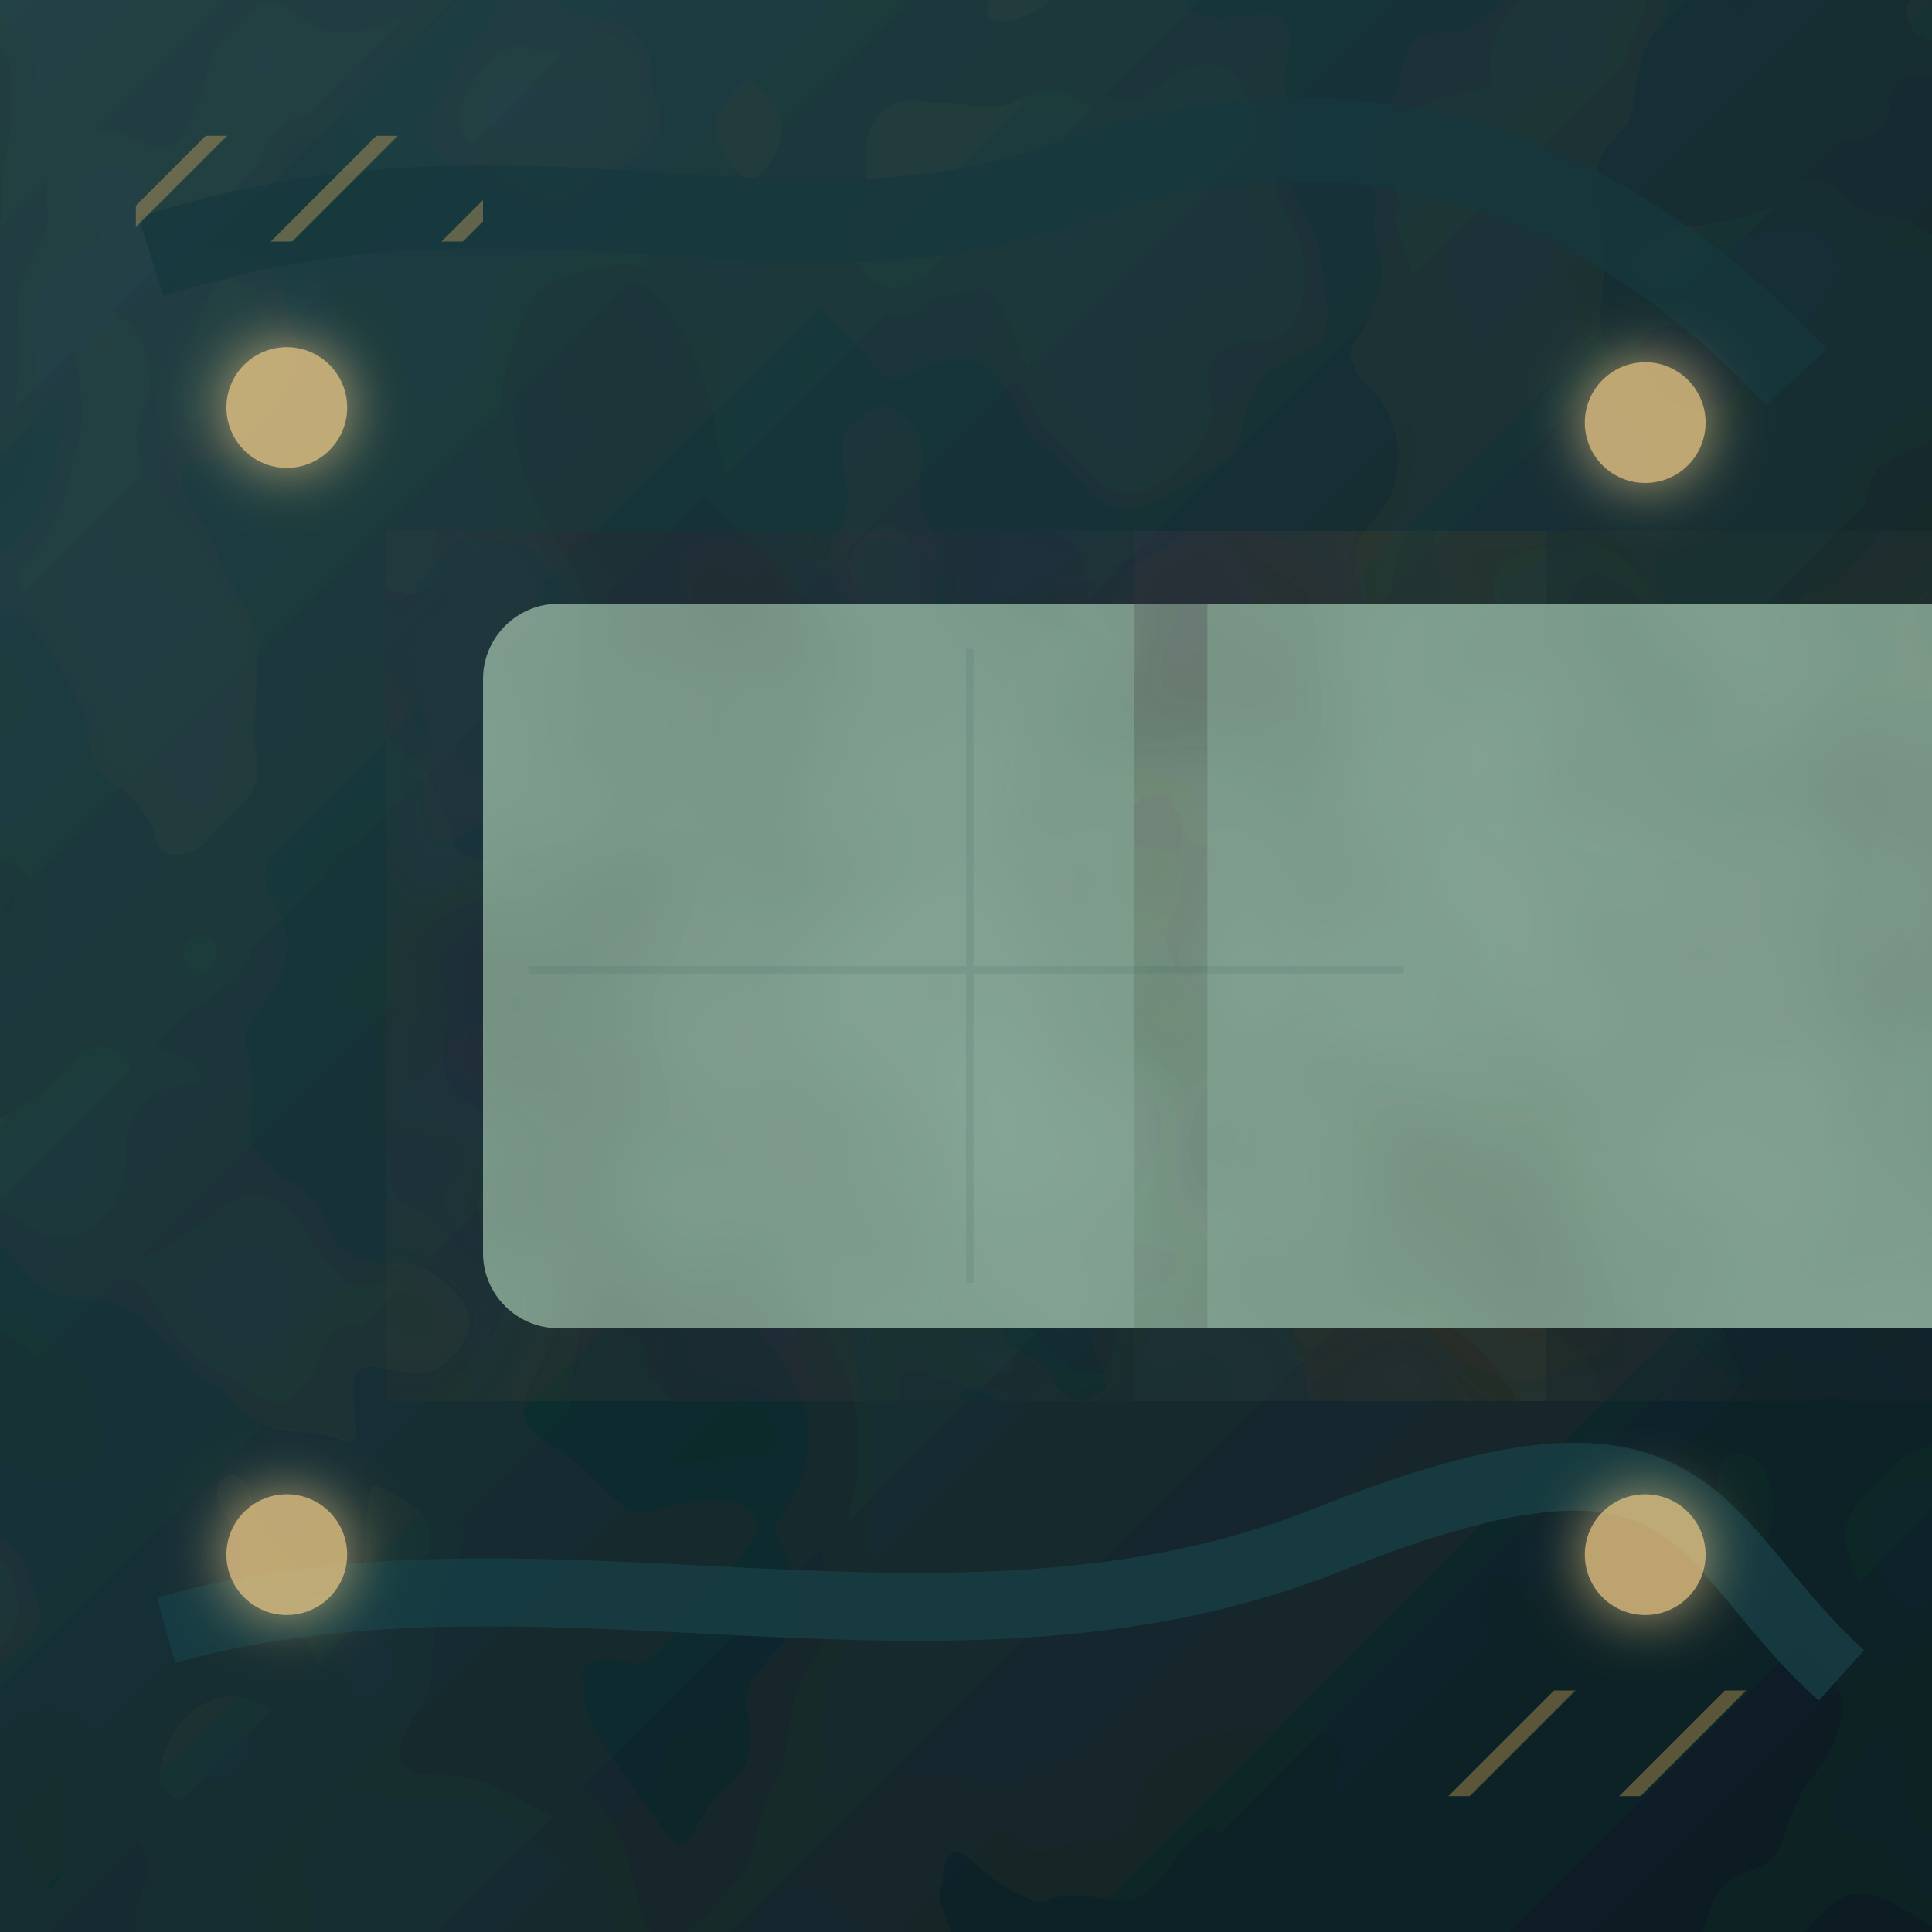
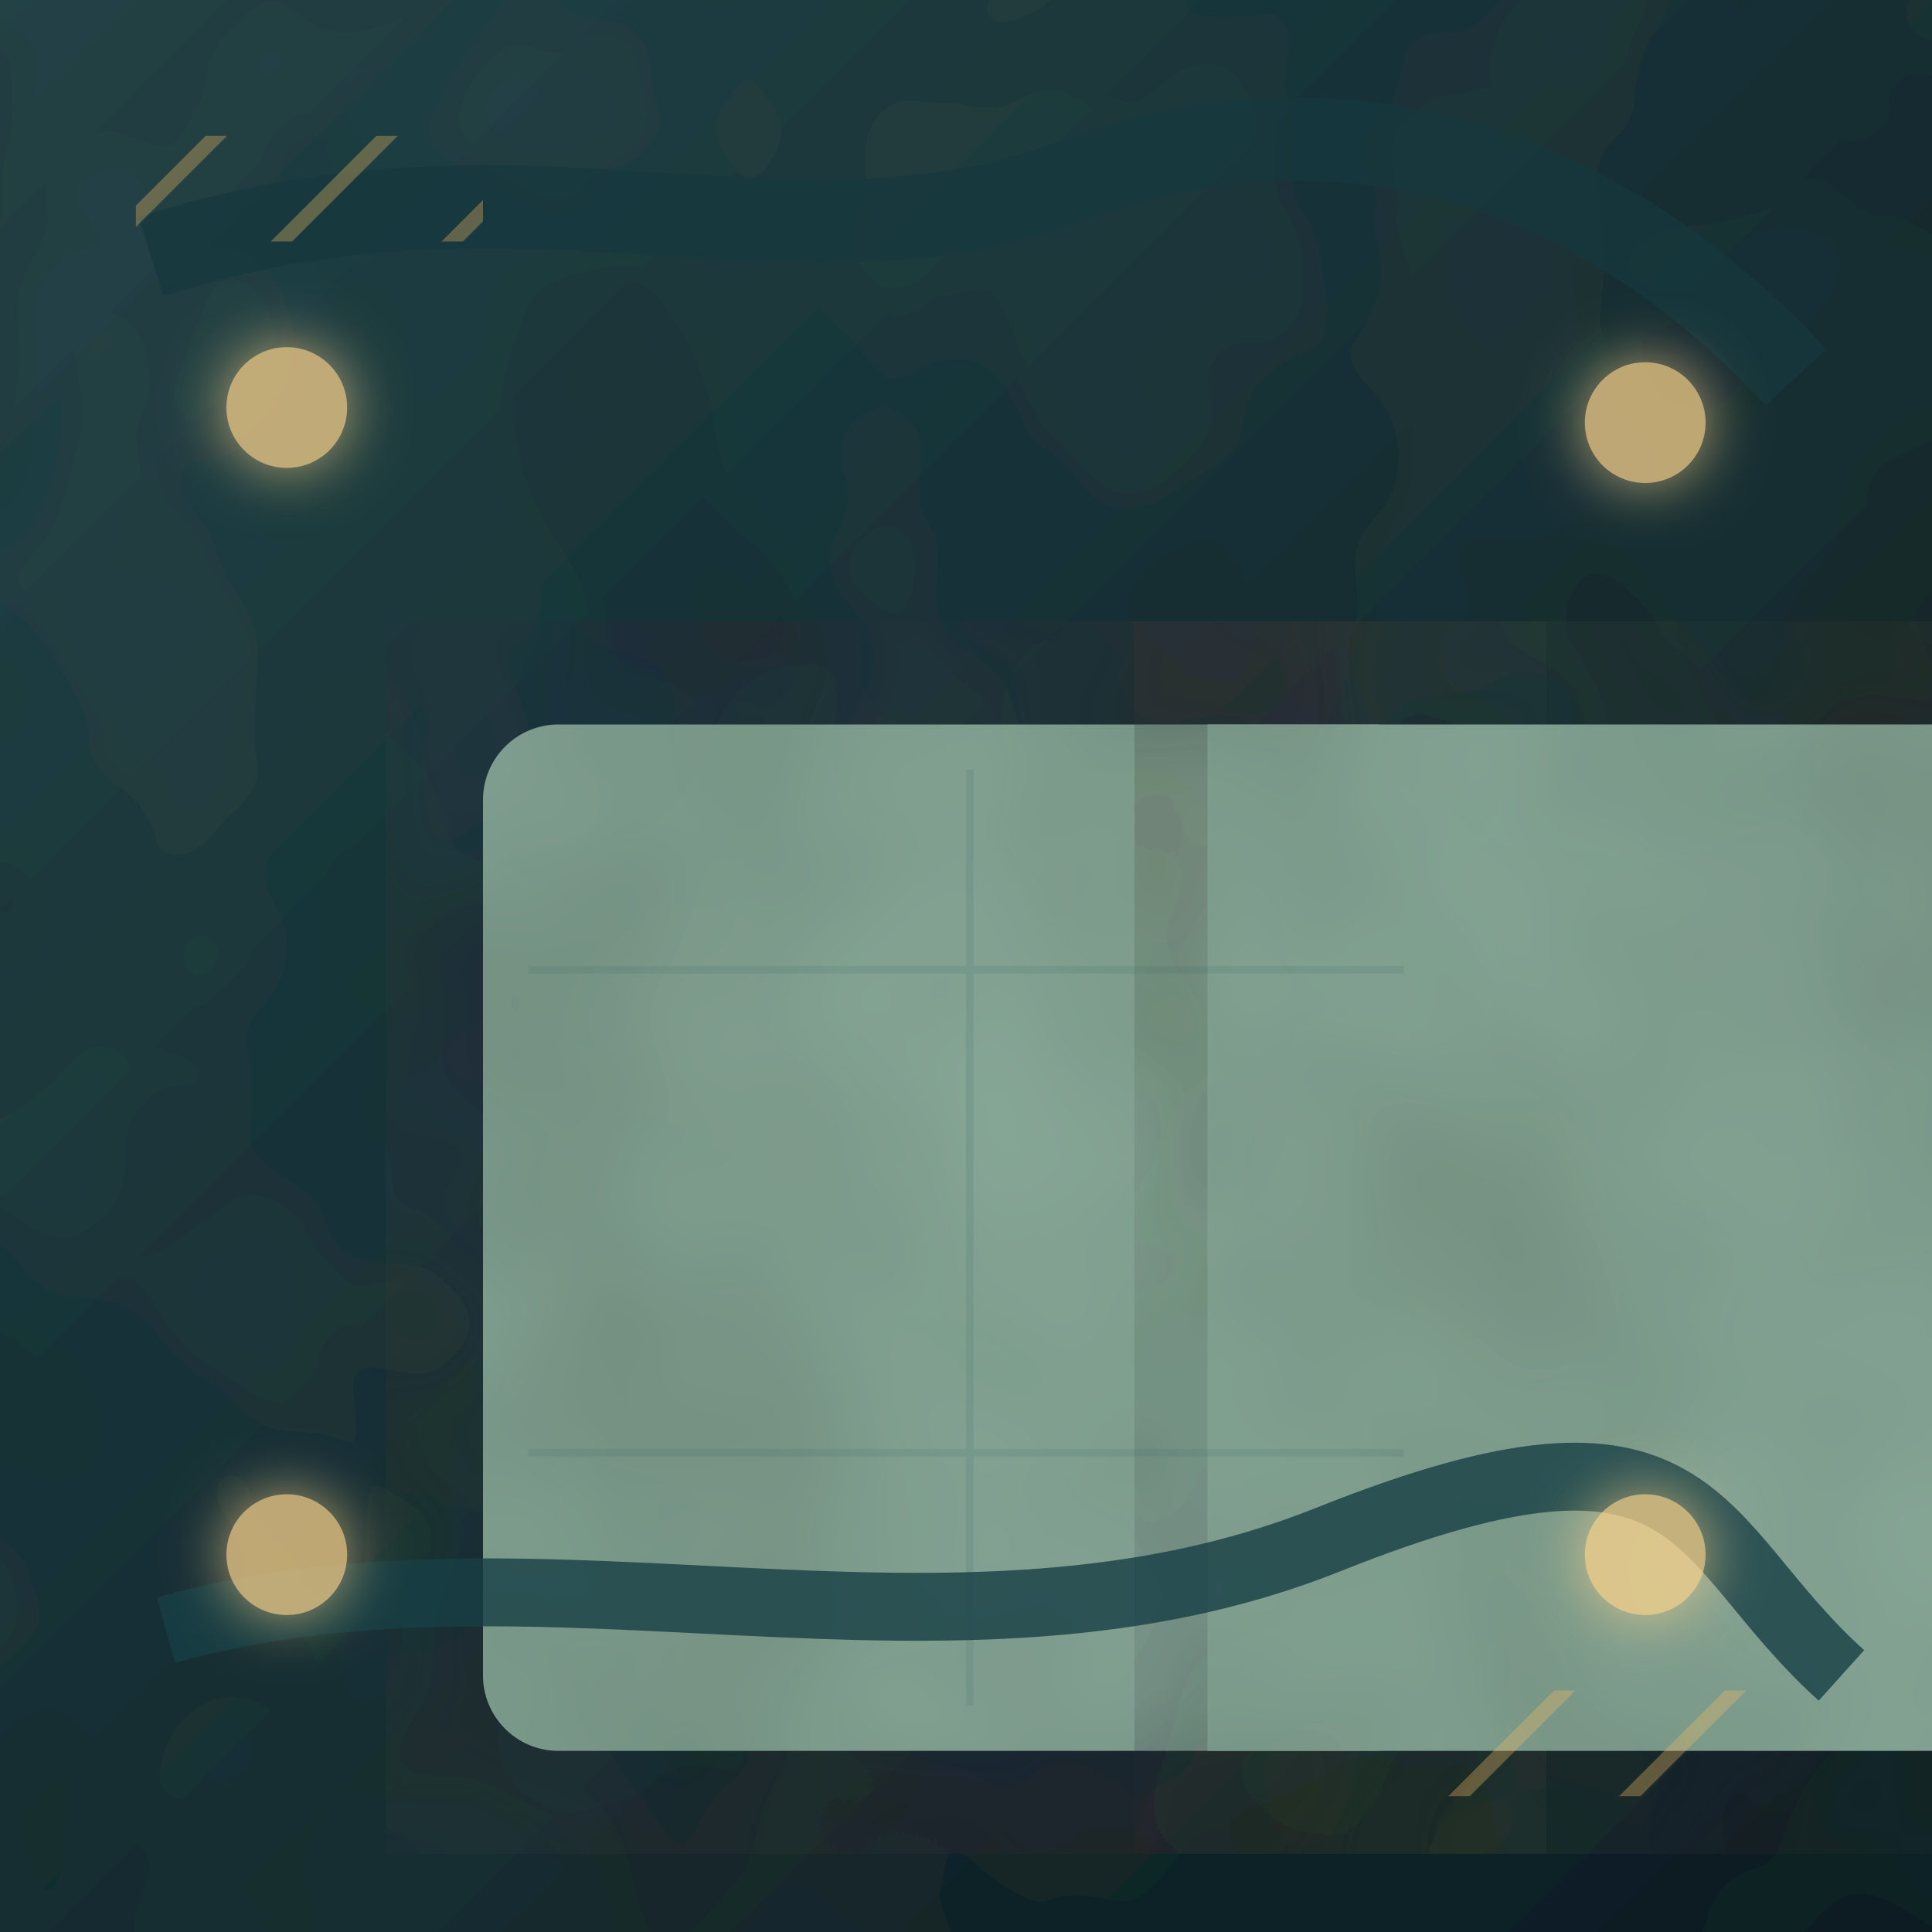
<svg xmlns="http://www.w3.org/2000/svg" width="256" height="256" viewBox="0 0 256 256">
  <defs>
    <filter id="paint" x="-10%" y="-10%" width="120%" height="120%">
      <feTurbulence type="fractalNoise" baseFrequency="0.018" numOctaves="3" seed="43" result="noise" />
      <feColorMatrix in="noise" type="matrix" values="0.08 0 0 0 0  0 0.08 0 0 0  0 0 0.08 0 0  0 0 0 0.35 0" result="grain" />
      <feBlend in="SourceGraphic" in2="grain" mode="multiply" />
    </filter>
    <filter id="glow" x="-60%" y="-60%" width="220%" height="220%">
      <feGaussianBlur stdDeviation="4" result="blur" />
      <feMerge>
        <feMergeNode in="blur" />
        <feMergeNode in="SourceGraphic" />
      </feMerge>
    </filter>
    <linearGradient id="floorGrad" x1="0" y1="0" x2="0" y2="1">
      <stop offset="0" stop-color="#a4bca9" />
      <stop offset="0.45" stop-color="#78998c" />
      <stop offset="1" stop-color="#547b73" />
    </linearGradient>
    <linearGradient id="wallGrad" x1="0" y1="0" x2="0" y2="1">
      <stop offset="0" stop-color="#245b5d" />
      <stop offset="0.5" stop-color="#173f45" />
      <stop offset="1" stop-color="#102b31" />
    </linearGradient>
    <linearGradient id="darkMetal" x1="0" y1="0" x2="1" y2="1">
      <stop offset="0" stop-color="#28484c" />
      <stop offset="1" stop-color="#0b2025" />
    </linearGradient>
    <pattern id="floorGrid" width="64" height="64" patternUnits="userSpaceOnUse">
      <path d="M64 0H0V64" fill="none" stroke="#2f605d" stroke-width="2" opacity="0.32" />
    </pattern>
    <pattern id="hatch" width="16" height="16" patternUnits="userSpaceOnUse" patternTransform="rotate(45)">
      <rect width="16" height="16" fill="transparent" />
      <path d="M0 0V16" stroke="#f1ba61" stroke-width="4" opacity="0.45" />
    </pattern>
  </defs>
  <rect x="0" y="0" width="256" height="256" fill="#071316" />
  <rect x="0" y="0" width="256" height="256" fill="url(#darkMetal)" filter="url(#paint)" />
-   <rect x="64" y="80" width="128" height="96" fill="#88a998" rx="10" filter="url(#paint)" />
-   <rect x="160" y="80" width="96" height="96" fill="#88a998" filter="url(#paint)" />
-   <rect x="70" y="86" width="116" height="84" fill="url(#floorGrid)" opacity="0.42" />
-   <path d="M64 80L192 80" fill="none" stroke="#39d5c3" stroke-width="4" opacity="0.65" filter="url(#glow)" />
-   <path d="M64 176L192 176" fill="none" stroke="#39d5c3" stroke-width="4" opacity="0.65" filter="url(#glow)" />
-   <path d="M64 80L64 176" fill="none" stroke="#39d5c3" stroke-width="4" opacity="0.65" filter="url(#glow)" />
-   <path d="M192 80L192 176" fill="none" stroke="#39d5c3" stroke-width="4" opacity="0.65" filter="url(#glow)" />
-   <path d="M174 80L256 80" fill="none" stroke="#39d5c3" stroke-width="4" opacity="0.65" filter="url(#glow)" />
-   <path d="M174 176L256 176" fill="none" stroke="#39d5c3" stroke-width="4" opacity="0.65" filter="url(#glow)" />
+   <rect x="64" y="96" width="128" height="136" fill="#88a998" rx="10" filter="url(#paint)" />
+   <rect x="160" y="96" width="96" height="136" fill="#88a998" filter="url(#paint)" />
+   <rect x="70" y="102" width="116" height="124" fill="url(#floorGrid)" opacity="0.42" />
+   <path d="M64 96L192 96" fill="none" stroke="#39d5c3" stroke-width="4" opacity="0.65" filter="url(#glow)" />
+   <path d="M64 232L192 232" fill="none" stroke="#39d5c3" stroke-width="4" opacity="0.65" filter="url(#glow)" />
+   <path d="M64 96L64 232" fill="none" stroke="#39d5c3" stroke-width="4" opacity="0.65" filter="url(#glow)" />
+   <path d="M192 96L192 232" fill="none" stroke="#39d5c3" stroke-width="4" opacity="0.65" filter="url(#glow)" />
+   <path d="M174 96L256 96" fill="none" stroke="#39d5c3" stroke-width="4" opacity="0.65" filter="url(#glow)" />
+   <path d="M174 232L256 232" fill="none" stroke="#39d5c3" stroke-width="4" opacity="0.65" filter="url(#glow)" />
  <path d="M20 34C70 18 104 38 142 24S214 24 238 50" fill="none" stroke="#15373d" stroke-width="11" opacity="0.72" />
  <path d="M22 216C72 202 126 224 176 204S224 204 244 222" fill="none" stroke="#173f45" stroke-width="9" opacity="0.8" />
  <circle cx="38" cy="54" r="8" fill="#ffd58c" opacity="0.72" filter="url(#glow)" />
  <circle cx="218" cy="56" r="8" fill="#ffd58c" opacity="0.72" filter="url(#glow)" />
  <circle cx="38" cy="206" r="8" fill="#ffd58c" opacity="0.72" filter="url(#glow)" />
  <circle cx="218" cy="206" r="8" fill="#ffd58c" opacity="0.72" filter="url(#glow)" />
  <rect x="18" y="18" width="46" height="14" fill="url(#hatch)" opacity="0.75" />
  <rect x="190" y="224" width="46" height="14" fill="url(#hatch)" opacity="0.75" />
</svg>
